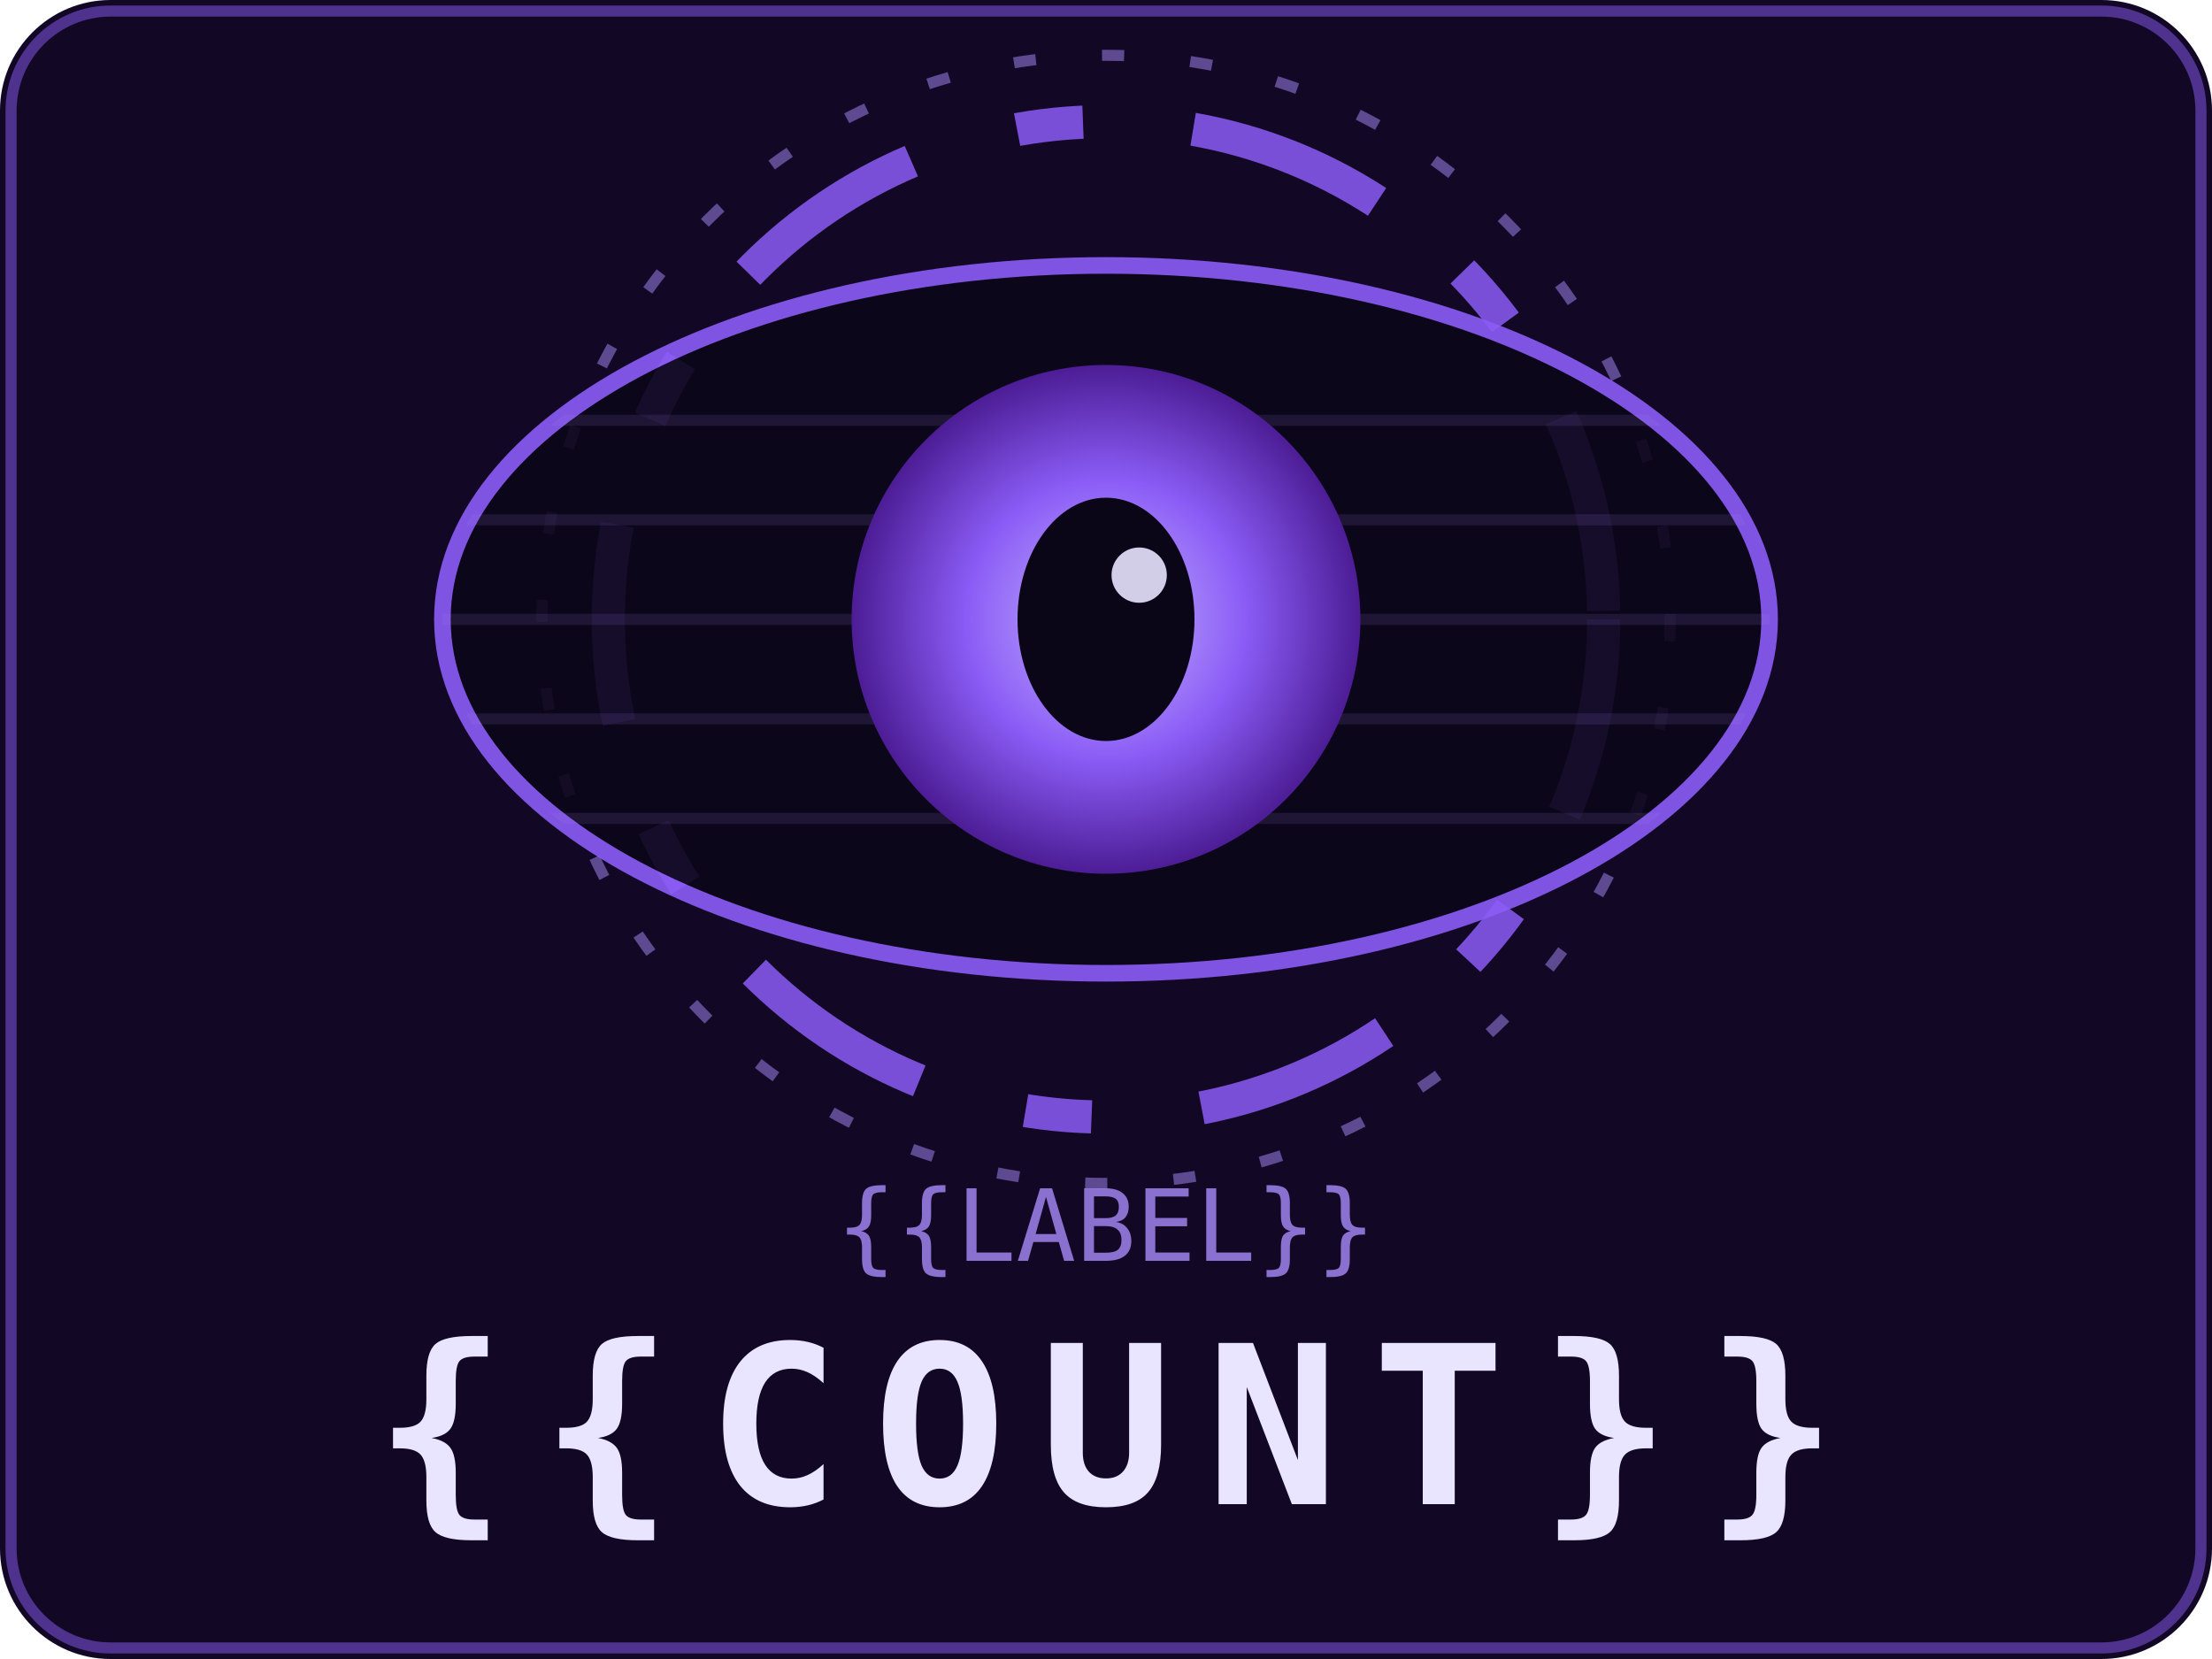
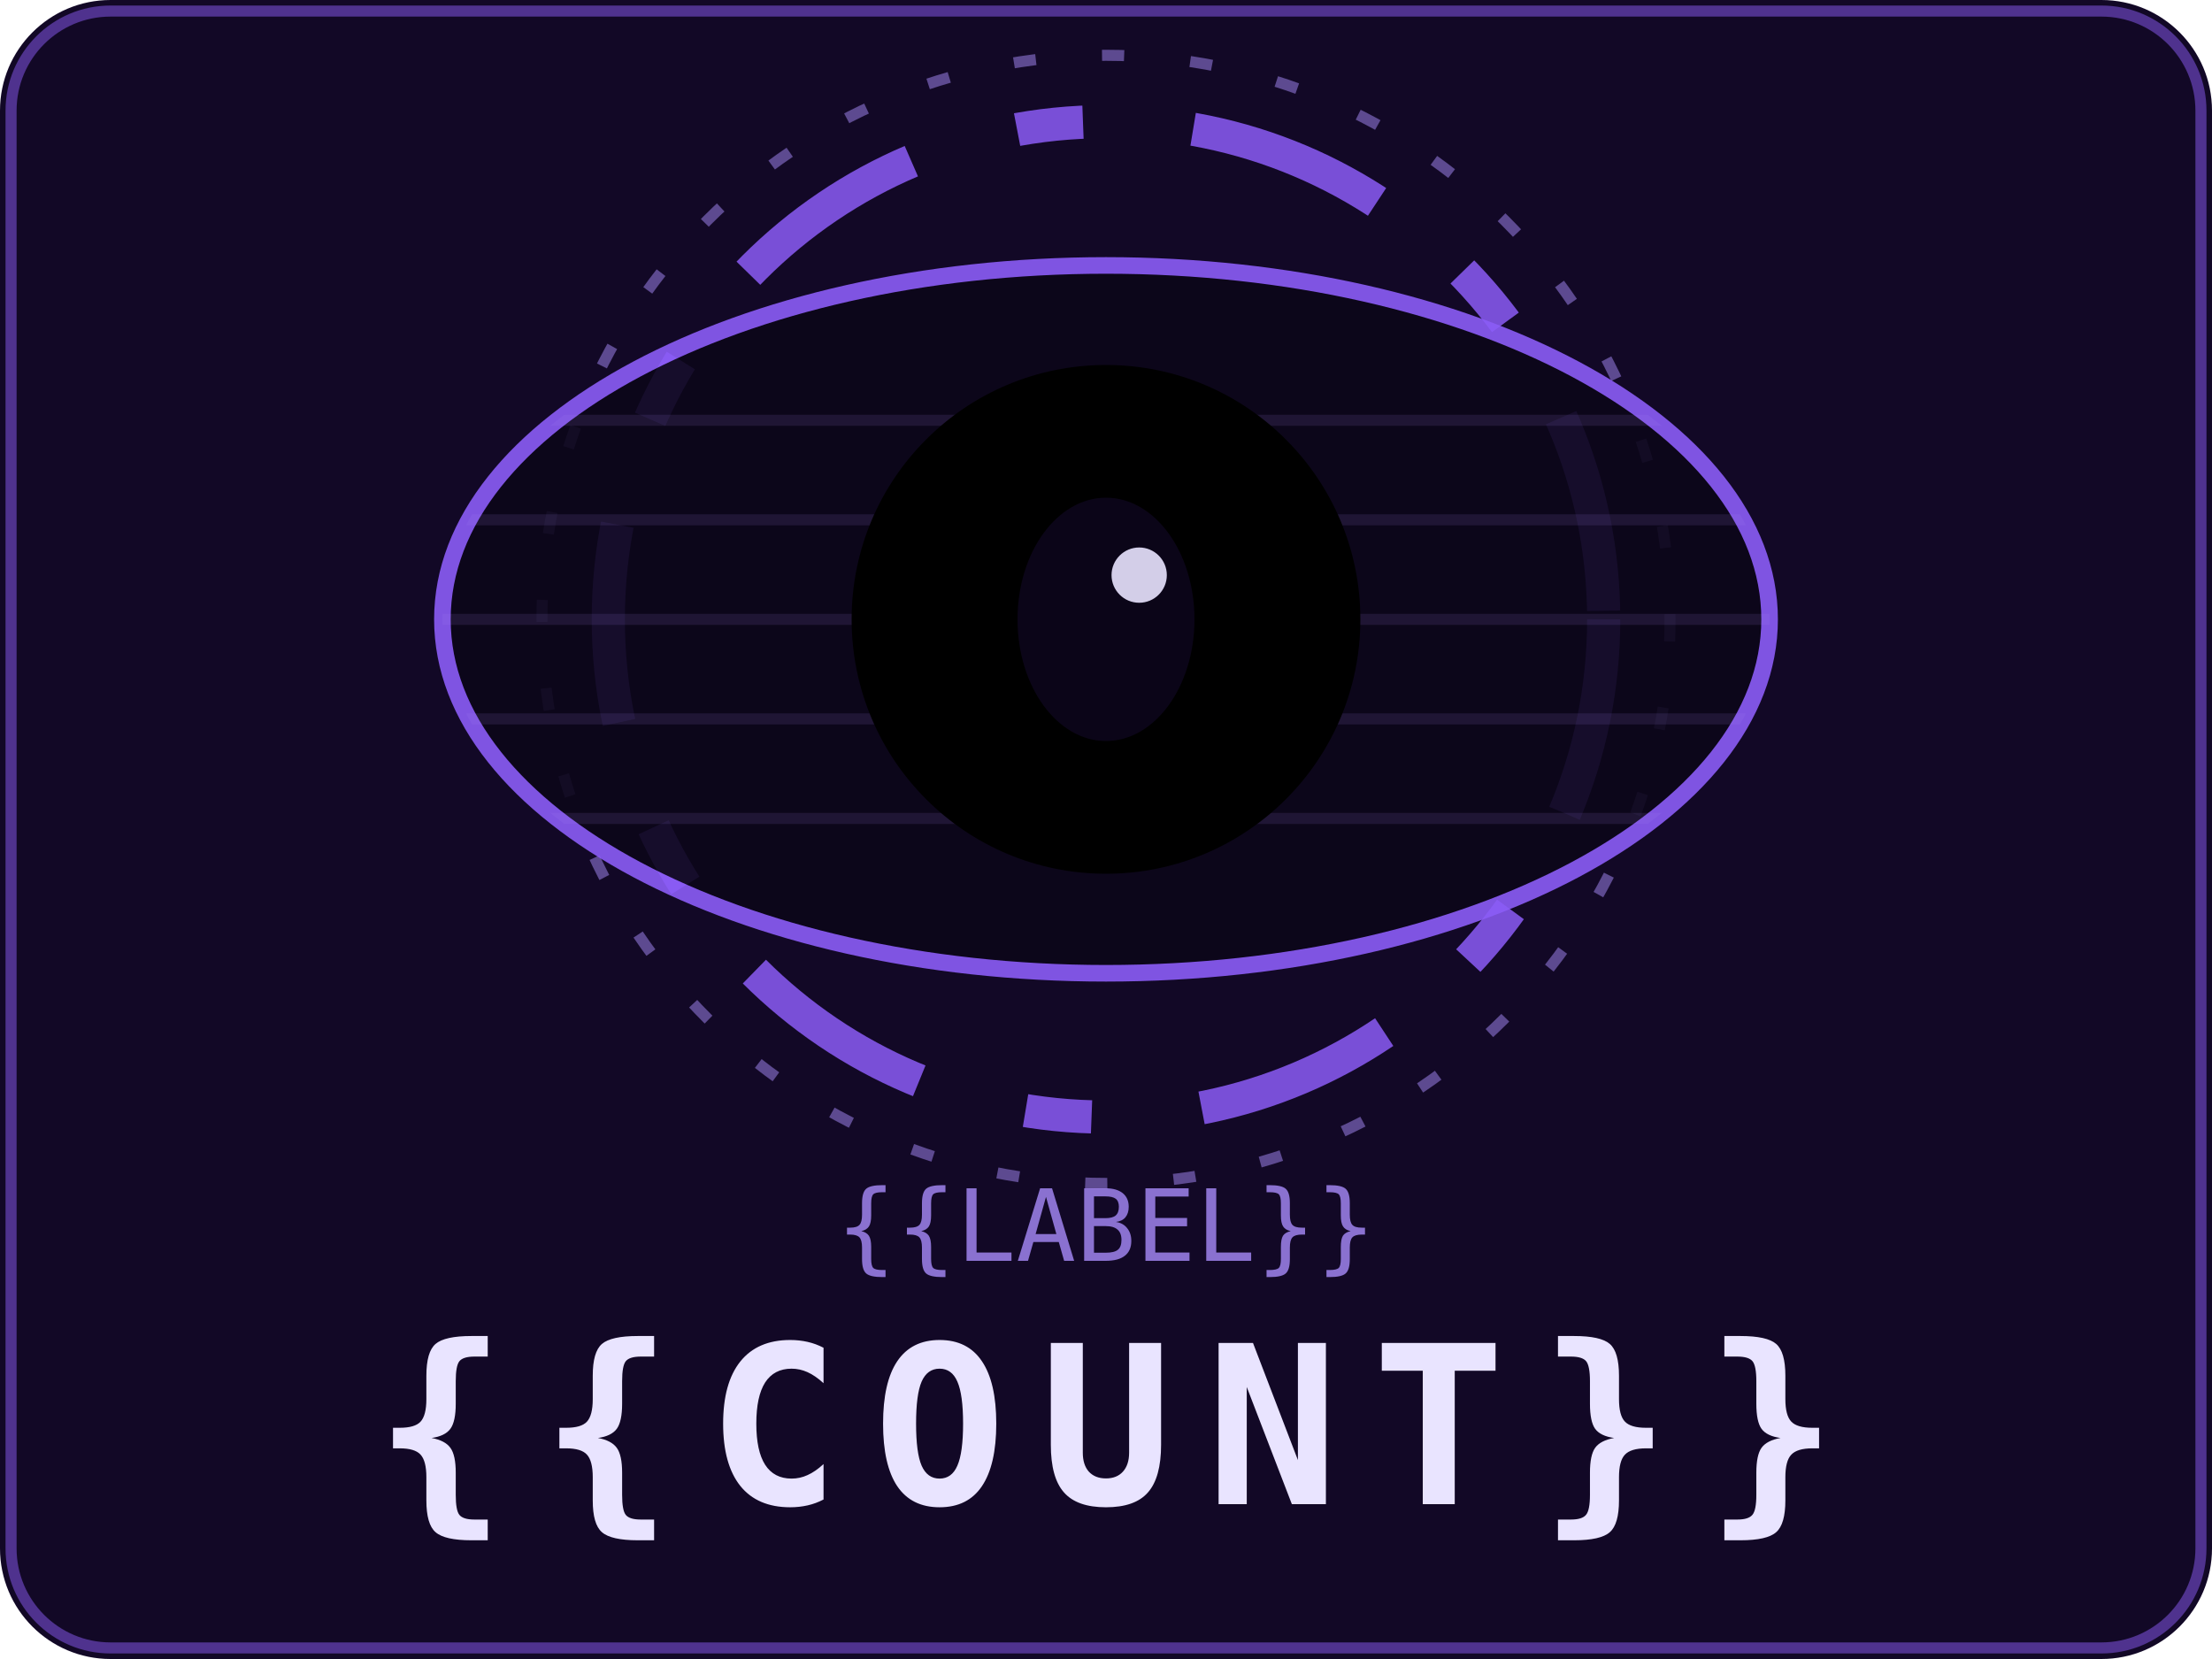
<svg xmlns="http://www.w3.org/2000/svg" width="200" height="150" viewBox="0 0 200 150" role="img" aria-label="{{LABEL}}: {{COUNT}}">
  <defs>
    <radialGradient id="oculus-iris" cx="50%" cy="50%" r="50%">
-       <stop offset="0%" stop-color="#c4b5fd" />
-       <stop offset="55%" stop-color="#8b5cf6" />
-       <stop offset="100%" stop-color="#4c1d95" />
+       <stop offset="0%" stop-color="{{IRIS_HI}}" />
+       <stop offset="55%" stop-color="{{IRIS_MID}}" />
+       <stop offset="100%" stop-color="{{IRIS_LO}}" />
    </radialGradient>
    <clipPath id="oculus-eyeclip">
      <ellipse cx="100" cy="56" rx="60" ry="32" />
    </clipPath>
  </defs>
  <rect width="200" height="150" rx="10" fill="#120826" />
  <rect x="1" y="1" width="198" height="148" rx="9" fill="none" stroke="#8b5cf6" stroke-width="1" opacity="0.5" />
+   {{GLOW}}
  <circle cx="100" cy="56" r="45" fill="none" stroke="#8b5cf6" stroke-width="3" stroke-dasharray="18 10 6 10" opacity="0.85">
    <animateTransform attributeName="transform" type="rotate" from="0 100 56" to="360 100 56" dur="24s" repeatCount="indefinite" />
  </circle>
  <circle cx="100" cy="56" r="51" fill="none" stroke="#a78bfa" stroke-width="1" stroke-dasharray="2 6" opacity="0.5">
    <animateTransform attributeName="transform" type="rotate" from="360 100 56" to="0 100 56" dur="40s" repeatCount="indefinite" />
  </circle>
+   {{EXTRA_RING}}
  <ellipse cx="100" cy="56" rx="60" ry="32" fill="#0b0518" stroke="#8b5cf6" stroke-width="1.5" opacity="0.9" />
  <g clip-path="url(#oculus-eyeclip)">
    <g stroke="#a78bfa" stroke-width="1" opacity="0.12">
      <line x1="40" y1="38" x2="160" y2="38" />
      <line x1="40" y1="47" x2="160" y2="47" />
      <line x1="40" y1="56" x2="160" y2="56" />
      <line x1="40" y1="65" x2="160" y2="65" />
      <line x1="40" y1="74" x2="160" y2="74" />
    </g>
    <circle cx="100" cy="56" r="23" fill="url(#oculus-iris)" />
    <ellipse cx="100" cy="56" rx="8" ry="11" fill="#0b0518">
      <animate attributeName="cx" values="93;107;93" dur="7s" repeatCount="indefinite" />
    </ellipse>
    <circle cx="103" cy="52" r="2.5" fill="#e9e4ff" opacity="0.9">
      <animate attributeName="cx" values="96;110;96" dur="7s" repeatCount="indefinite" />
    </circle>
    <rect x="40" y="24" width="120" height="0" fill="#120826">
      <animate attributeName="height" values="0;0;64;0;0" keyTimes="0;0.92;0.95;0.98;1" dur="5s" repeatCount="indefinite" />
    </rect>
  </g>
  <text x="100" y="114" text-anchor="middle" font-family="monospace" font-size="9" fill="#a78bfa" opacity="0.8">{{LABEL}}</text>
  <text x="100" y="136" text-anchor="middle" font-family="monospace" font-size="20" font-weight="bold" letter-spacing="3" fill="#e9e4ff">{{COUNT}}</text>
</svg>
